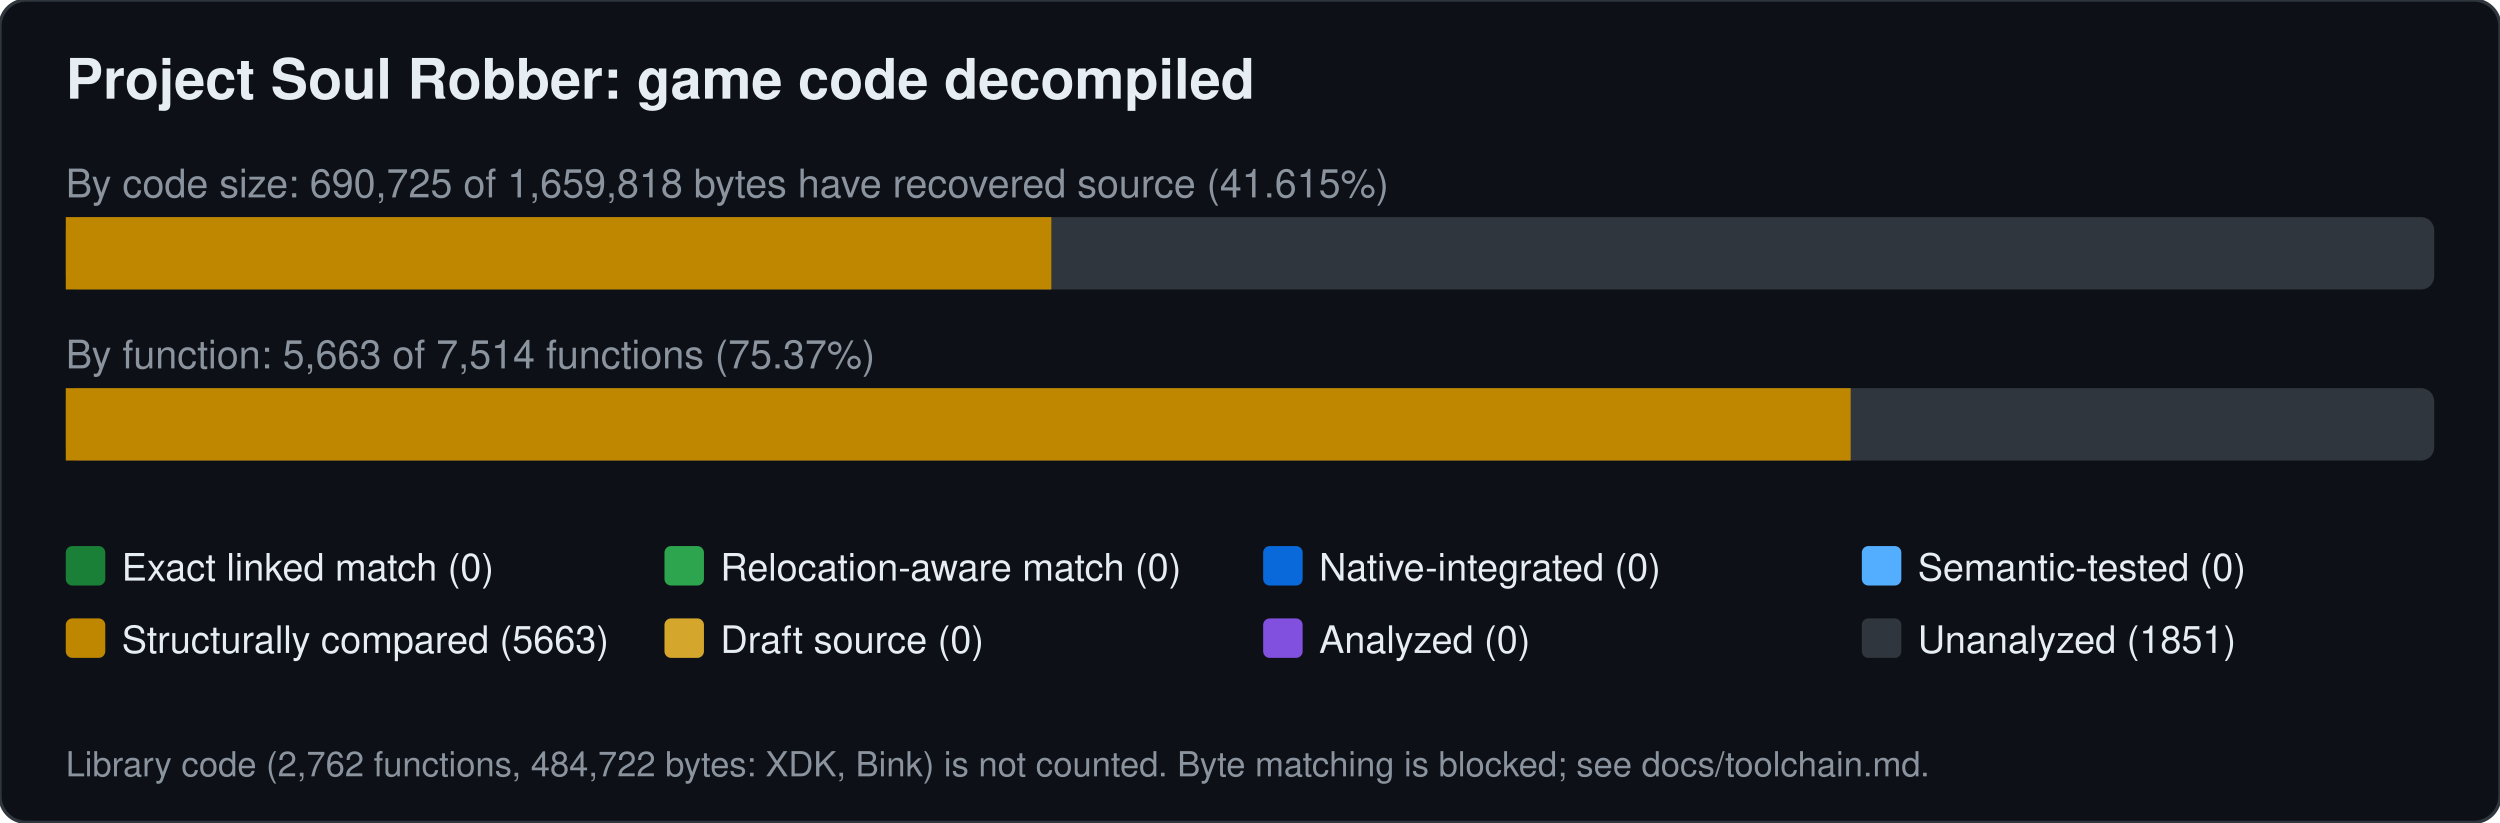
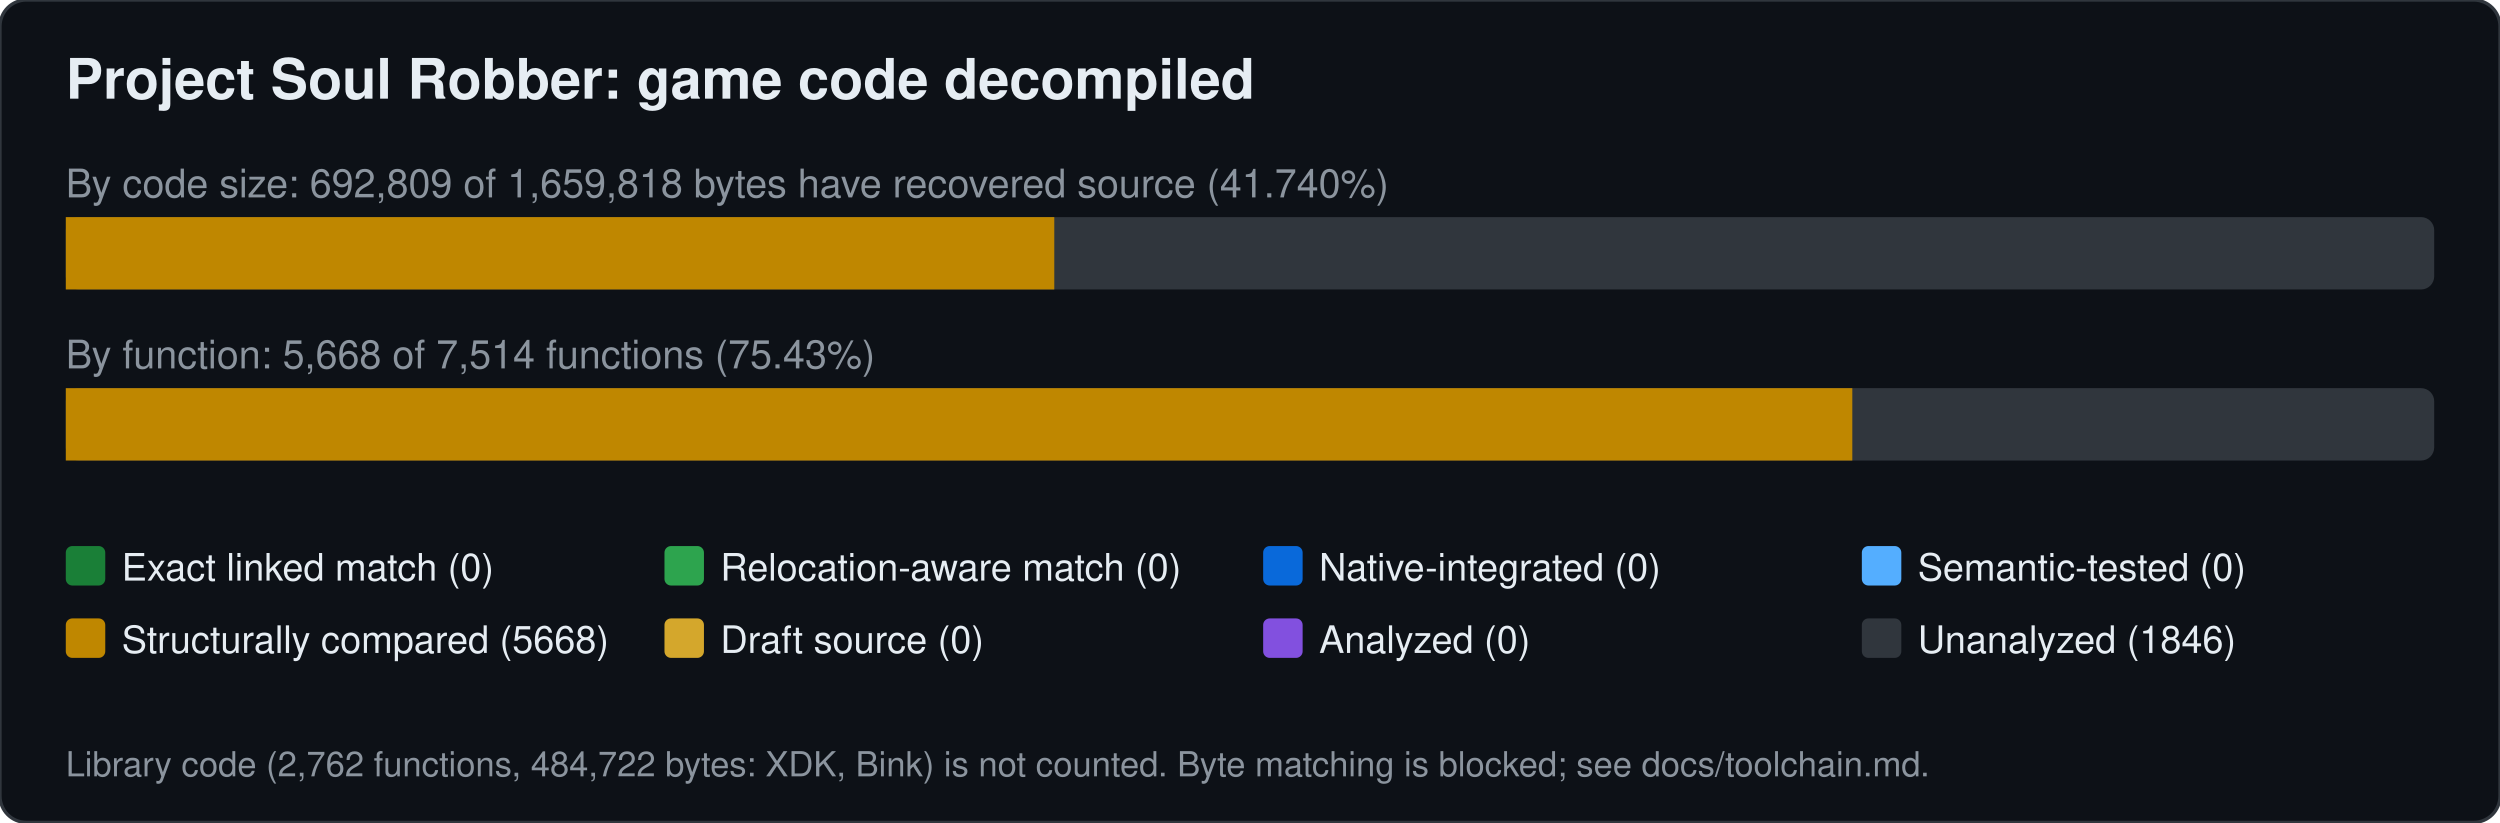
<svg xmlns="http://www.w3.org/2000/svg" width="760" height="250" viewBox="0 0 760 250" font-family="Segoe UI,Helvetica,Arial,sans-serif">
  <rect width="760" height="250" rx="8" fill="#0d1117" stroke="#30363d" />
  <text x="20" y="30" font-size="17" font-weight="600" fill="#e6edf3">Project Soul Robber: game code decompiled</text>
-   <text x="20" y="60" font-size="12" fill="#8b949e">By code size: 690,725 of 1,659,818 bytes have recovered source (41.615%)</text>
+   <text x="20" y="60" font-size="12" fill="#8b949e">By code size: 692,809 of 1,659,818 bytes have recovered source (41.740%)</text>
  <rect x="20" y="66" width="720" height="22" rx="4" fill="#30363d" />
-   <rect x="20.0" y="66" width="299.6" height="22" fill="#bf8700" />
-   <text x="20" y="112" font-size="12" fill="#8b949e">By function: 5,663 of 7,514 functions (75.37%)</text>
+   <rect x="20.0" y="66" width="300.5" height="22" fill="#bf8700" />
+   <text x="20" y="112" font-size="12" fill="#8b949e">By function: 5,668 of 7,514 functions (75.43%)</text>
  <rect x="20" y="118" width="720" height="22" rx="4" fill="#30363d" />
-   <rect x="20.0" y="118" width="542.6" height="22" fill="#bf8700" />
+   <rect x="20.0" y="118" width="543.1" height="22" fill="#bf8700" />
  <rect x="20" y="166" width="12" height="12" rx="2" fill="#1a7f37" />
  <text x="37" y="176.5" font-size="11.5" fill="#e6edf3">Exact linked match (0)</text>
  <rect x="202" y="166" width="12" height="12" rx="2" fill="#2da44e" />
  <text x="219" y="176.5" font-size="11.5" fill="#e6edf3">Relocation-aware match (0)</text>
  <rect x="384" y="166" width="12" height="12" rx="2" fill="#0969da" />
  <text x="401" y="176.5" font-size="11.5" fill="#e6edf3">Native-integrated (0)</text>
  <rect x="566" y="166" width="12" height="12" rx="2" fill="#54aeff" />
  <text x="583" y="176.5" font-size="11.5" fill="#e6edf3">Semantic-tested (0)</text>
  <rect x="20" y="188" width="12" height="12" rx="2" fill="#bf8700" />
-   <text x="37" y="198.5" font-size="11.5" fill="#e6edf3">Structurally compared (5663)</text>
+   <text x="37" y="198.5" font-size="11.5" fill="#e6edf3">Structurally compared (5668)</text>
  <rect x="202" y="188" width="12" height="12" rx="2" fill="#d4a72c" />
  <text x="219" y="198.5" font-size="11.5" fill="#e6edf3">Draft source (0)</text>
  <rect x="384" y="188" width="12" height="12" rx="2" fill="#8250df" />
  <text x="401" y="198.5" font-size="11.5" fill="#e6edf3">Analyzed (0)</text>
  <rect x="566" y="188" width="12" height="12" rx="2" fill="#30363d" />
-   <text x="583" y="198.5" font-size="11.5" fill="#e6edf3">Unanalyzed (1851)</text>
+   <text x="583" y="198.5" font-size="11.5" fill="#e6edf3">Unanalyzed (1846)</text>
  <text x="20" y="236" font-size="10.5" fill="#8b949e">Library code (2,762 functions, 484,722 bytes: XDK, Bink) is not counted. Byte matching is blocked; see docs/toolchain.md.</text>
</svg>
